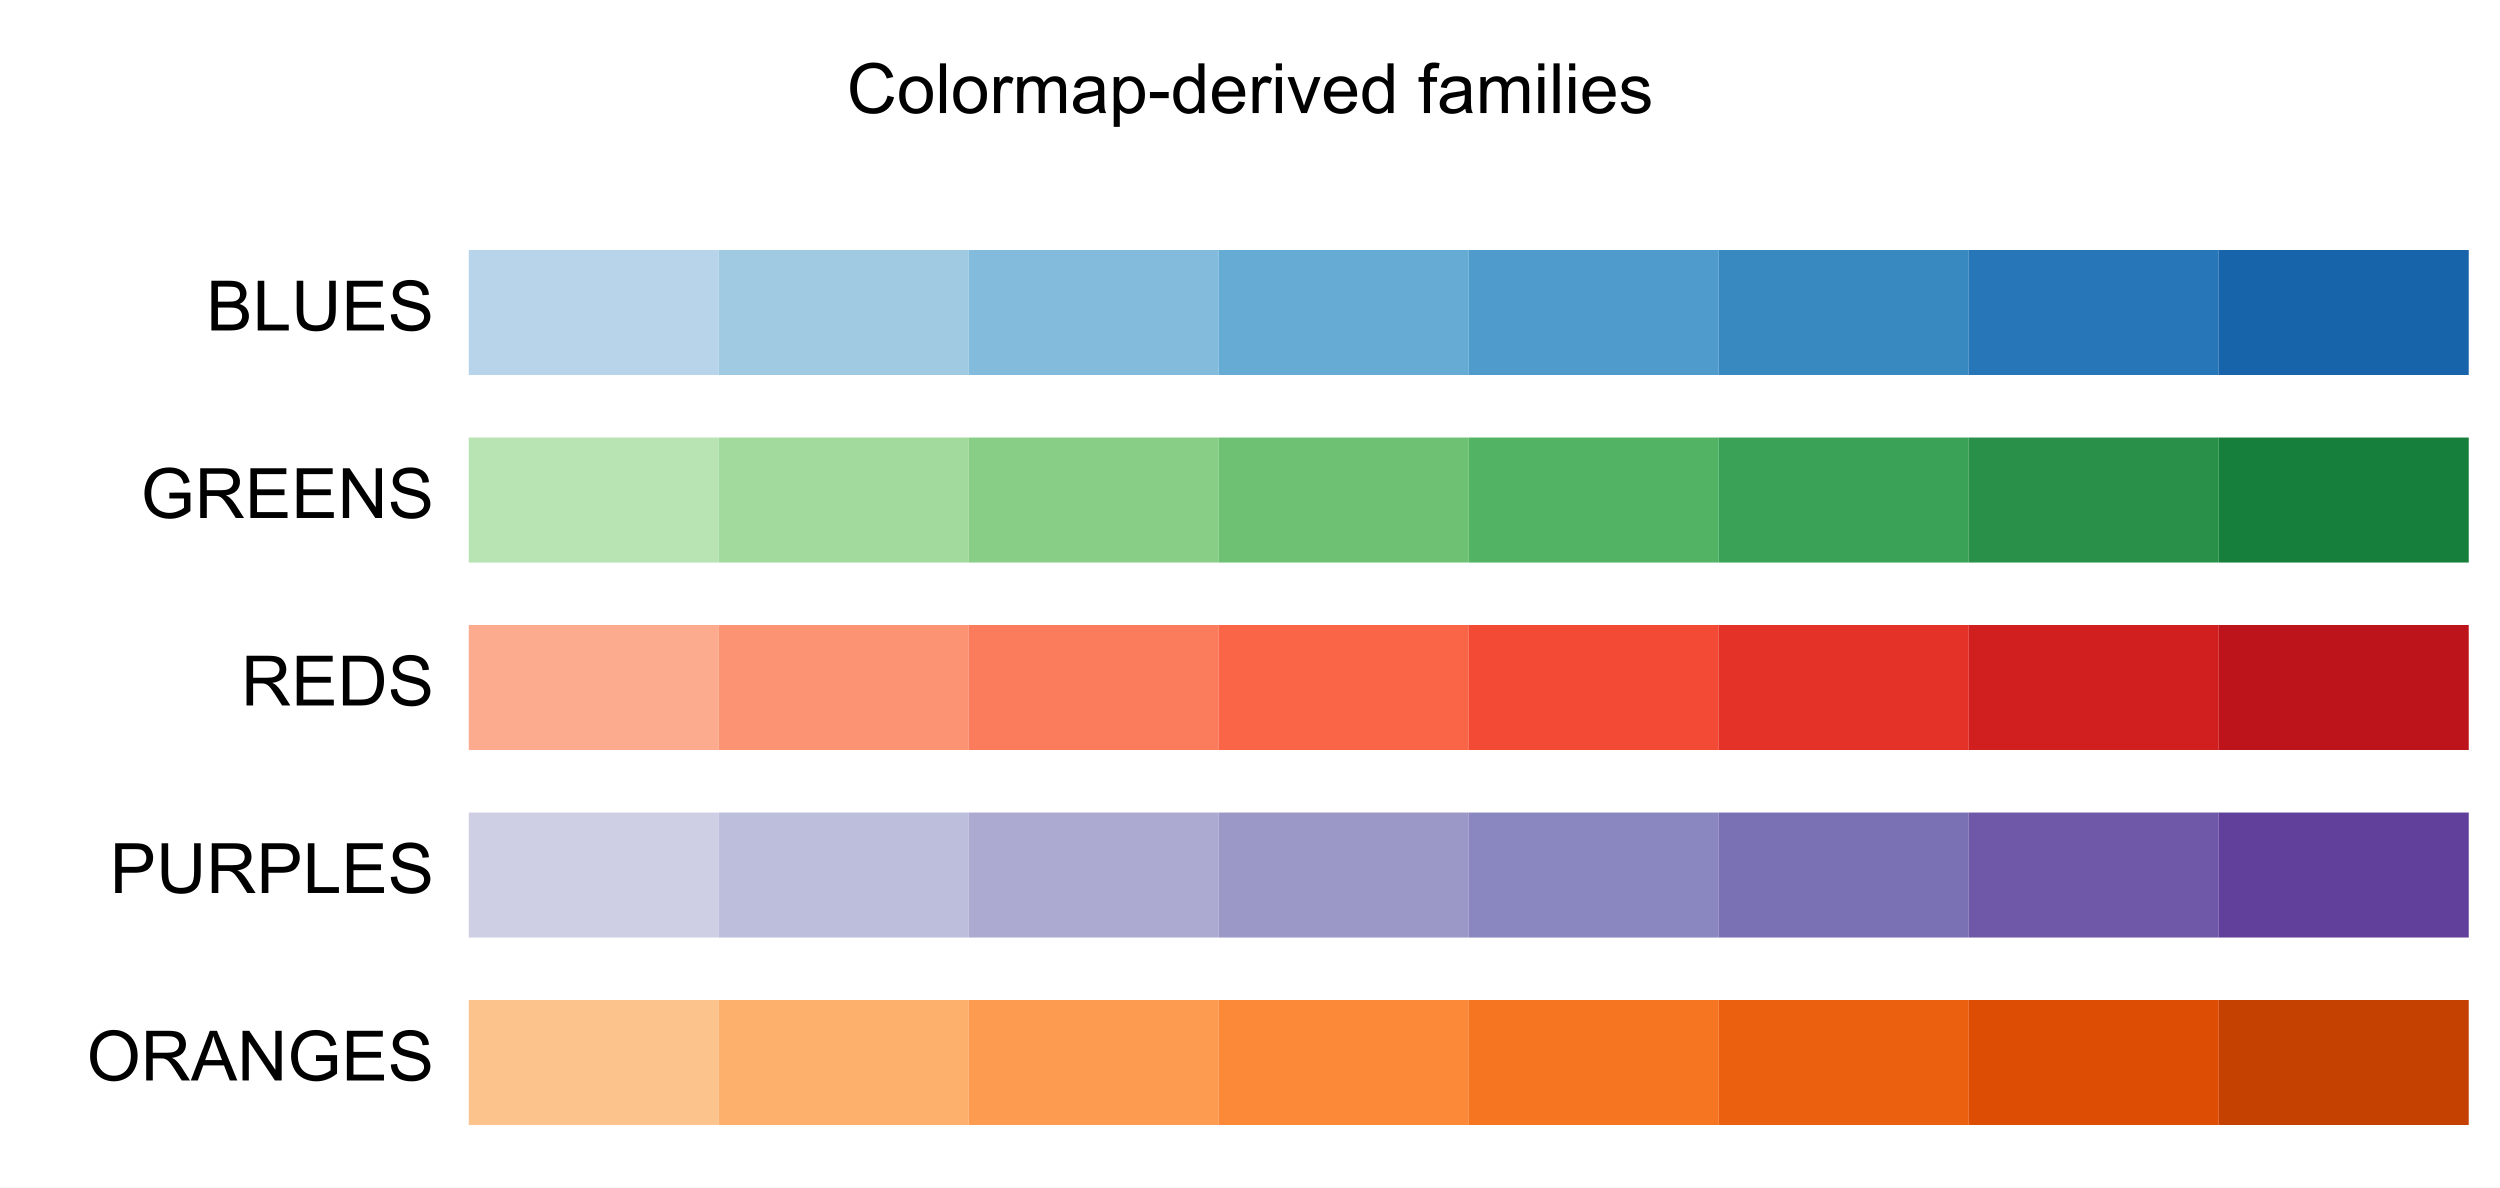
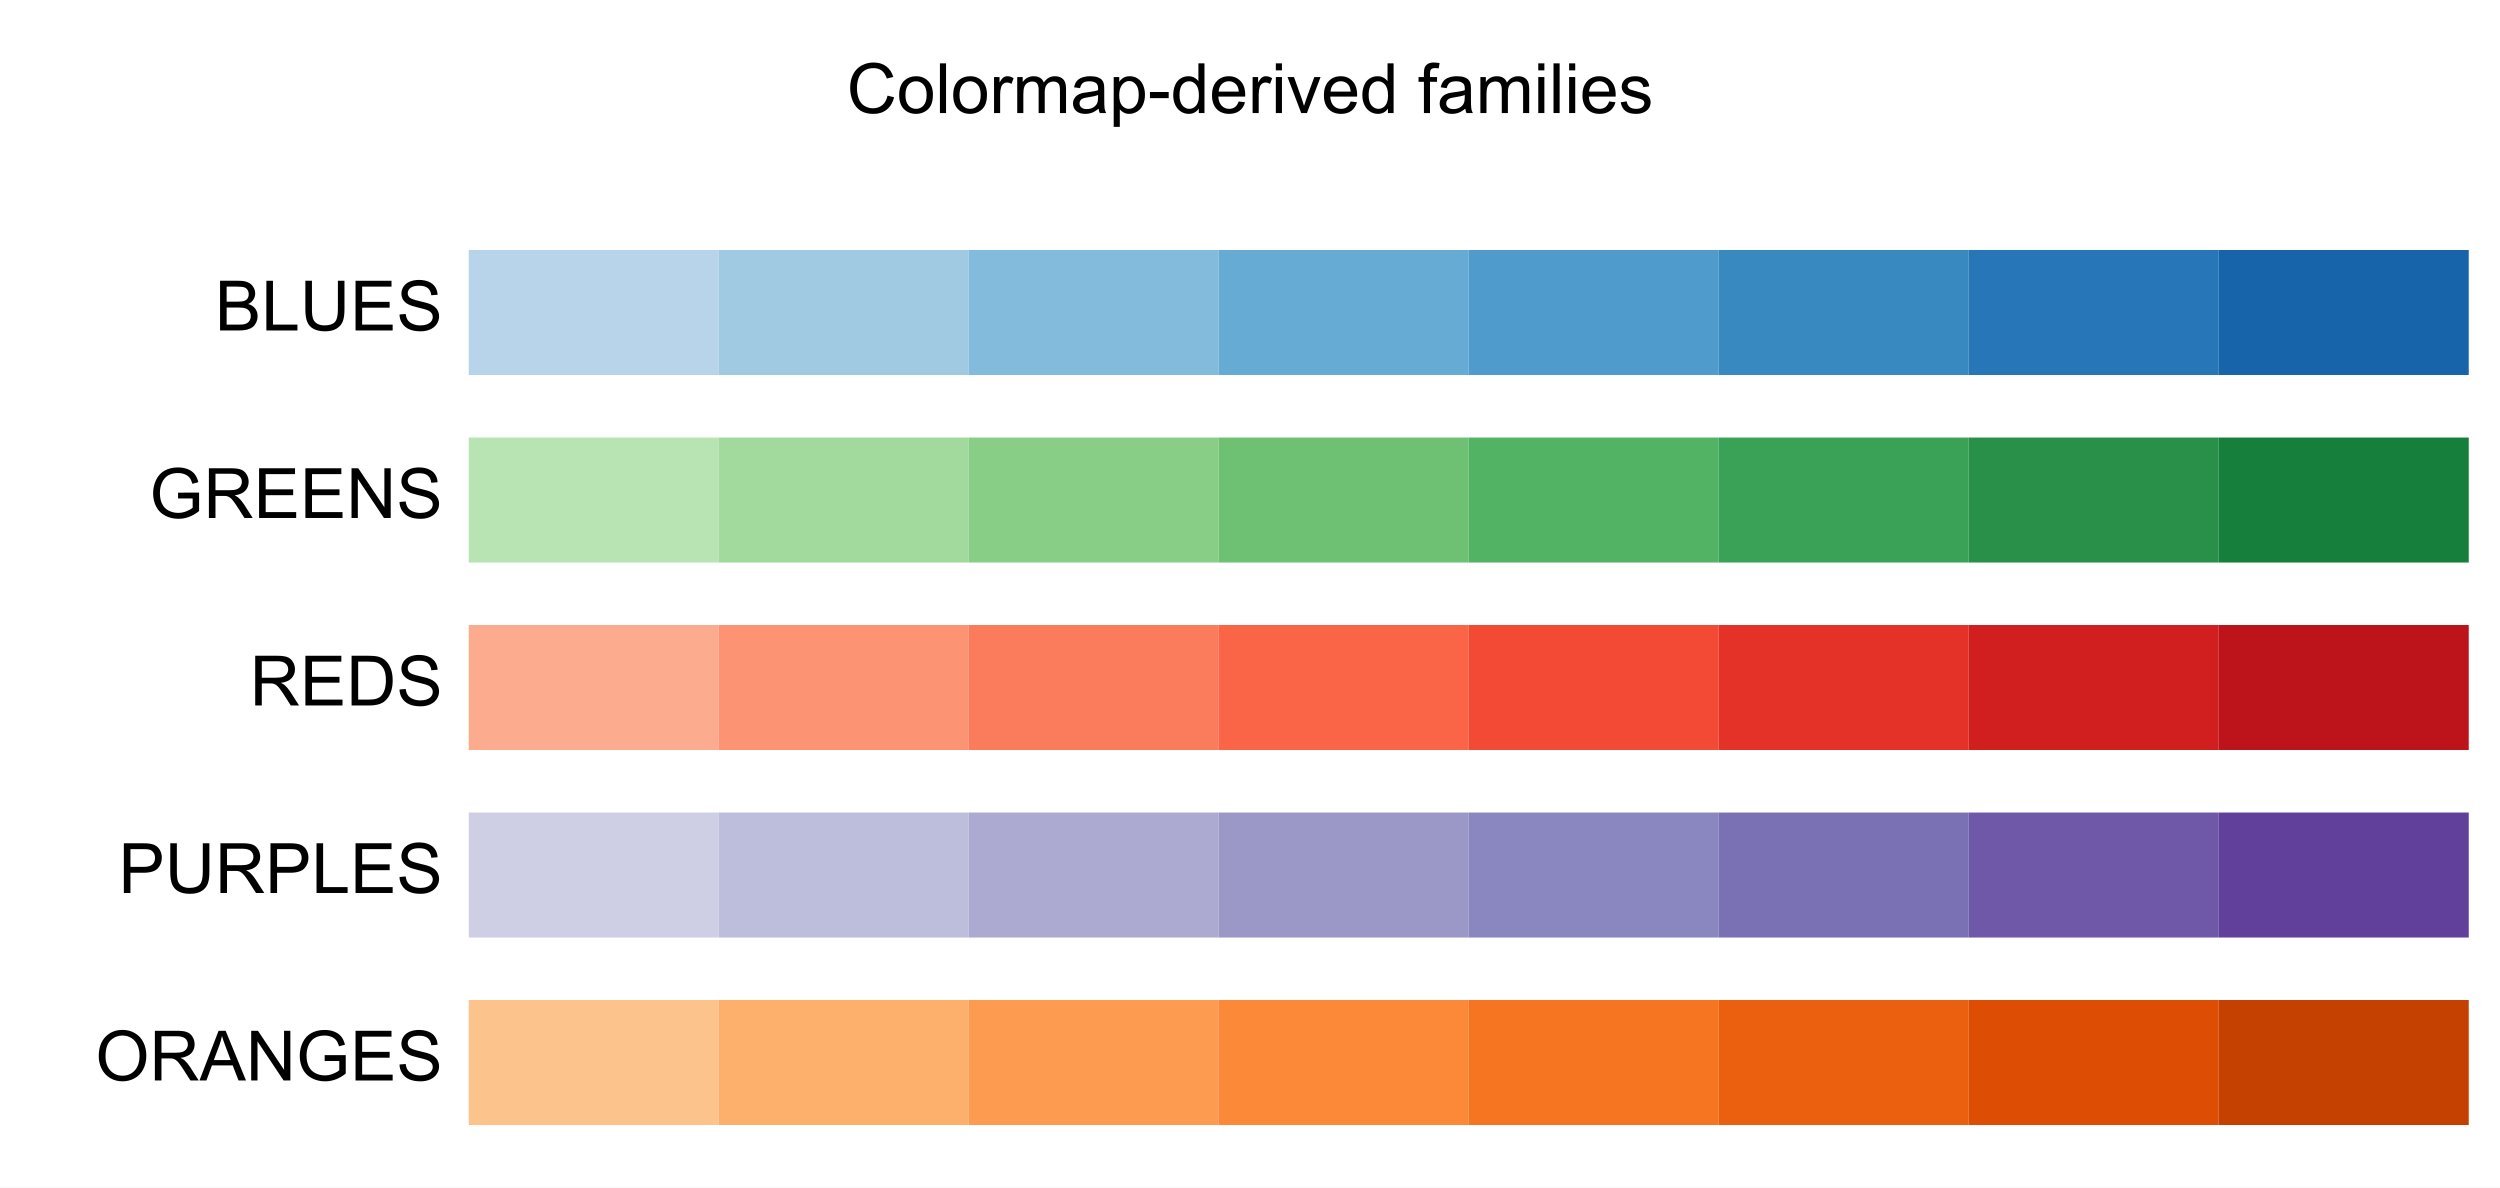
<svg xmlns="http://www.w3.org/2000/svg" xmlns:xlink="http://www.w3.org/1999/xlink" width="288pt" height="136.8pt" viewBox="0 0 288 136.8" version="1.1">
  <defs>
    <style type="text/css">*{stroke-linejoin: round; stroke-linecap: butt}</style>
  </defs>
  <g id="figure_1">
    <g id="patch_1">
      <path d="M 0 136.8  L 288 136.8  L 288 0  L 0 0  z " style="fill: #ffffff" />
    </g>
    <g id="axes_1">
      <g id="patch_2">
        <path d="M 54 129.6  L 82.8 129.6  L 82.8 115.2  L 54 115.2  z " clip-path="url(#p4931b7e55f)" style="fill: #fdc38d" />
      </g>
      <g id="patch_3">
        <path d="M 82.8 129.6  L 111.6 129.6  L 111.6 115.2  L 82.8 115.2  z " clip-path="url(#p4931b7e55f)" style="fill: #fdaf6c" />
      </g>
      <g id="patch_4">
        <path d="M 111.6 129.6  L 140.4 129.6  L 140.4 115.2  L 111.6 115.2  z " clip-path="url(#p4931b7e55f)" style="fill: #fd9c51" />
      </g>
      <g id="patch_5">
        <path d="M 140.4 129.6  L 169.2 129.6  L 169.2 115.2  L 140.4 115.2  z " clip-path="url(#p4931b7e55f)" style="fill: #fc8937" />
      </g>
      <g id="patch_6">
        <path d="M 169.2 129.6  L 198 129.6  L 198 115.2  L 169.2 115.2  z " clip-path="url(#p4931b7e55f)" style="fill: #f57520" />
      </g>
      <g id="patch_7">
        <path d="M 198 129.6  L 226.8 129.6  L 226.8 115.2  L 198 115.2  z " clip-path="url(#p4931b7e55f)" style="fill: #eb600e" />
      </g>
      <g id="patch_8">
        <path d="M 226.8 129.6  L 255.6 129.6  L 255.6 115.2  L 226.8 115.2  z " clip-path="url(#p4931b7e55f)" style="fill: #dd4d04" />
      </g>
      <g id="patch_9">
        <path d="M 255.6 129.6  L 284.4 129.6  L 284.4 115.2  L 255.6 115.2  z " clip-path="url(#p4931b7e55f)" style="fill: #c54102" />
      </g>
      <g id="matplotlib.axis_1" />
      <g id="matplotlib.axis_2">
        <g id="text_1">
-           <g transform="translate(9.99125 124.4726) scale(0.08 -0.08)">
+           <g transform="translate(10.99125 124.4726) scale(0.08 -0.08)">
            <defs>
              <path id="ArialMT-32" d="M 309 2231  Q 309 3372 921 4017  Q 1534 4663 2503 4663  Q 3138 4663 3647 4359  Q 4156 4056 4423 3514  Q 4691 2972 4691 2284  Q 4691 1588 4409 1038  Q 4128 488 3612 205  Q 3097 -78 2500 -78  Q 1853 -78 1343 234  Q 834 547 571 1087  Q 309 1628 309 2231  z M 934 2222  Q 934 1394 1379 917  Q 1825 441 2497 441  Q 3181 441 3623 922  Q 4066 1403 4066 2288  Q 4066 2847 3877 3264  Q 3688 3681 3323 3911  Q 2959 4141 2506 4141  Q 1863 4141 1398 3698  Q 934 3256 934 2222  z " transform="scale(0.015625)" />
              <path id="ArialMT-35" d="M 503 0  L 503 4581  L 2534 4581  Q 3147 4581 3465 4457  Q 3784 4334 3975 4021  Q 4166 3709 4166 3331  Q 4166 2844 3850 2509  Q 3534 2175 2875 2084  Q 3116 1969 3241 1856  Q 3506 1613 3744 1247  L 4541 0  L 3778 0  L 3172 953  Q 2906 1366 2734 1584  Q 2563 1803 2427 1890  Q 2291 1978 2150 2013  Q 2047 2034 1813 2034  L 1109 2034  L 1109 0  L 503 0  z M 1109 2559  L 2413 2559  Q 2828 2559 3062 2645  Q 3297 2731 3419 2920  Q 3541 3109 3541 3331  Q 3541 3656 3305 3865  Q 3069 4075 2559 4075  L 1109 4075  L 1109 2559  z " transform="scale(0.015625)" />
              <path id="ArialMT-24" d="M -9 0  L 1750 4581  L 2403 4581  L 4278 0  L 3588 0  L 3053 1388  L 1138 1388  L 634 0  L -9 0  z M 1313 1881  L 2866 1881  L 2388 3150  Q 2169 3728 2063 4100  Q 1975 3659 1816 3225  L 1313 1881  z " transform="scale(0.015625)" />
              <path id="ArialMT-31" d="M 488 0  L 488 4581  L 1109 4581  L 3516 984  L 3516 4581  L 4097 4581  L 4097 0  L 3475 0  L 1069 3600  L 1069 0  L 488 0  z " transform="scale(0.015625)" />
              <path id="ArialMT-2a" d="M 2638 1797  L 2638 2334  L 4578 2338  L 4578 638  Q 4131 281 3656 101  Q 3181 -78 2681 -78  Q 2006 -78 1454 211  Q 903 500 622 1047  Q 341 1594 341 2269  Q 341 2938 620 3517  Q 900 4097 1425 4378  Q 1950 4659 2634 4659  Q 3131 4659 3532 4498  Q 3934 4338 4162 4050  Q 4391 3763 4509 3300  L 3963 3150  Q 3859 3500 3706 3700  Q 3553 3900 3268 4020  Q 2984 4141 2638 4141  Q 2222 4141 1919 4014  Q 1616 3888 1430 3681  Q 1244 3475 1141 3228  Q 966 2803 966 2306  Q 966 1694 1177 1281  Q 1388 869 1791 669  Q 2194 469 2647 469  Q 3041 469 3416 620  Q 3791 772 3984 944  L 3984 1797  L 2638 1797  z " transform="scale(0.015625)" />
              <path id="ArialMT-28" d="M 506 0  L 506 4581  L 3819 4581  L 3819 4041  L 1113 4041  L 1113 2638  L 3647 2638  L 3647 2100  L 1113 2100  L 1113 541  L 3925 541  L 3925 0  L 506 0  z " transform="scale(0.015625)" />
              <path id="ArialMT-36" d="M 288 1472  L 859 1522  Q 900 1178 1048 958  Q 1197 738 1509 602  Q 1822 466 2213 466  Q 2559 466 2825 569  Q 3091 672 3220 851  Q 3350 1031 3350 1244  Q 3350 1459 3225 1620  Q 3100 1781 2813 1891  Q 2628 1963 1997 2114  Q 1366 2266 1113 2400  Q 784 2572 623 2826  Q 463 3081 463 3397  Q 463 3744 659 4045  Q 856 4347 1234 4503  Q 1613 4659 2075 4659  Q 2584 4659 2973 4495  Q 3363 4331 3572 4012  Q 3781 3694 3797 3291  L 3216 3247  Q 3169 3681 2898 3903  Q 2628 4125 2100 4125  Q 1550 4125 1298 3923  Q 1047 3722 1047 3438  Q 1047 3191 1225 3031  Q 1400 2872 2139 2705  Q 2878 2538 3153 2413  Q 3553 2228 3743 1945  Q 3934 1663 3934 1294  Q 3934 928 3725 604  Q 3516 281 3123 101  Q 2731 -78 2241 -78  Q 1619 -78 1198 103  Q 778 284 539 648  Q 300 1013 288 1472  z " transform="scale(0.015625)" />
            </defs>
            <use xlink:href="#ArialMT-32" />
            <use xlink:href="#ArialMT-35" transform="translate(77.78125 0)" />
            <use xlink:href="#ArialMT-24" transform="translate(150 0)" />
            <use xlink:href="#ArialMT-31" transform="translate(216.7031 0)" />
            <use xlink:href="#ArialMT-2a" transform="translate(288.9219 0)" />
            <use xlink:href="#ArialMT-28" transform="translate(366.7031 0)" />
            <use xlink:href="#ArialMT-36" transform="translate(433.4062 0)" />
          </g>
        </g>
      </g>
    </g>
    <g id="axes_2">
      <g id="patch_10">
        <path d="M 54 108  L 82.8 108  L 82.8 93.6  L 54 93.6  z " clip-path="url(#p77c99b44c9)" style="fill: #cecfe5" />
      </g>
      <g id="patch_11">
        <path d="M 82.8 108  L 111.6 108  L 111.6 93.6  L 82.8 93.6  z " clip-path="url(#p77c99b44c9)" style="fill: #bdbedc" />
      </g>
      <g id="patch_12">
        <path d="M 111.6 108  L 140.4 108  L 140.4 93.6  L 111.6 93.6  z " clip-path="url(#p77c99b44c9)" style="fill: #acaad1" />
      </g>
      <g id="patch_13">
        <path d="M 140.4 108  L 169.2 108  L 169.2 93.6  L 140.4 93.6  z " clip-path="url(#p77c99b44c9)" style="fill: #9b97c6" />
      </g>
      <g id="patch_14">
        <path d="M 169.2 108  L 198 108  L 198 93.6  L 169.2 93.6  z " clip-path="url(#p77c99b44c9)" style="fill: #8a86bf" />
      </g>
      <g id="patch_15">
        <path d="M 198 108  L 226.8 108  L 226.8 93.6  L 198 93.6  z " clip-path="url(#p77c99b44c9)" style="fill: #7a71b4" />
      </g>
      <g id="patch_16">
        <path d="M 226.8 108  L 255.6 108  L 255.6 93.6  L 226.8 93.6  z " clip-path="url(#p77c99b44c9)" style="fill: #6e58a7" />
      </g>
      <g id="patch_17">
        <path d="M 255.6 108  L 284.4 108  L 284.4 93.6  L 255.6 93.6  z " clip-path="url(#p77c99b44c9)" style="fill: #61409b" />
      </g>
      <g id="matplotlib.axis_3" />
      <g id="matplotlib.axis_4">
        <g id="text_2">
-           <g transform="translate(12.65125 102.8703) scale(0.08 -0.08)">
+           <g transform="translate(13.65125 102.8703) scale(0.08 -0.08)">
            <defs>
              <path id="ArialMT-33" d="M 494 0  L 494 4581  L 2222 4581  Q 2678 4581 2919 4538  Q 3256 4481 3484 4323  Q 3713 4166 3852 3881  Q 3991 3597 3991 3256  Q 3991 2672 3619 2267  Q 3247 1863 2275 1863  L 1100 1863  L 1100 0  L 494 0  z M 1100 2403  L 2284 2403  Q 2872 2403 3119 2622  Q 3366 2841 3366 3238  Q 3366 3525 3220 3729  Q 3075 3934 2838 4000  Q 2684 4041 2272 4041  L 1100 4041  L 1100 2403  z " transform="scale(0.015625)" />
              <path id="ArialMT-38" d="M 3500 4581  L 4106 4581  L 4106 1934  Q 4106 1244 3950 837  Q 3794 431 3386 176  Q 2978 -78 2316 -78  Q 1672 -78 1262 144  Q 853 366 678 786  Q 503 1206 503 1934  L 503 4581  L 1109 4581  L 1109 1938  Q 1109 1341 1220 1058  Q 1331 775 1601 622  Q 1872 469 2263 469  Q 2931 469 3215 772  Q 3500 1075 3500 1938  L 3500 4581  z " transform="scale(0.015625)" />
              <path id="ArialMT-2f" d="M 469 0  L 469 4581  L 1075 4581  L 1075 541  L 3331 541  L 3331 0  L 469 0  z " transform="scale(0.015625)" />
            </defs>
            <use xlink:href="#ArialMT-33" />
            <use xlink:href="#ArialMT-38" transform="translate(66.70312 0)" />
            <use xlink:href="#ArialMT-35" transform="translate(138.9219 0)" />
            <use xlink:href="#ArialMT-33" transform="translate(211.1406 0)" />
            <use xlink:href="#ArialMT-2f" transform="translate(277.8438 0)" />
            <use xlink:href="#ArialMT-28" transform="translate(333.4531 0)" />
            <use xlink:href="#ArialMT-36" transform="translate(400.1562 0)" />
          </g>
        </g>
      </g>
    </g>
    <g id="axes_3">
      <g id="patch_18">
        <path d="M 54 86.4  L 82.8 86.4  L 82.8 72  L 54 72  z " clip-path="url(#pc95d8a2614)" style="fill: #fcab8f" />
      </g>
      <g id="patch_19">
        <path d="M 82.8 86.4  L 111.6 86.4  L 111.6 72  L 82.8 72  z " clip-path="url(#pc95d8a2614)" style="fill: #fc9373" />
      </g>
      <g id="patch_20">
        <path d="M 111.6 86.4  L 140.4 86.4  L 140.4 72  L 111.6 72  z " clip-path="url(#pc95d8a2614)" style="fill: #fb7c5c" />
      </g>
      <g id="patch_21">
        <path d="M 140.4 86.4  L 169.2 86.4  L 169.2 72  L 140.4 72  z " clip-path="url(#pc95d8a2614)" style="fill: #fa6547" />
      </g>
      <g id="patch_22">
        <path d="M 169.2 86.4  L 198 86.4  L 198 72  L 169.2 72  z " clip-path="url(#pc95d8a2614)" style="fill: #f34a36" />
      </g>
      <g id="patch_23">
        <path d="M 198 86.4  L 226.8 86.4  L 226.8 72  L 198 72  z " clip-path="url(#pc95d8a2614)" style="fill: #e53228" />
      </g>
      <g id="patch_24">
        <path d="M 226.8 86.4  L 255.6 86.4  L 255.6 72  L 226.8 72  z " clip-path="url(#pc95d8a2614)" style="fill: #d11e1f" />
      </g>
      <g id="patch_25">
        <path d="M 255.6 86.4  L 284.4 86.4  L 284.4 72  L 255.6 72  z " clip-path="url(#pc95d8a2614)" style="fill: #bc141a" />
      </g>
      <g id="matplotlib.axis_5" />
      <g id="matplotlib.axis_6">
        <g id="text_3">
-           <g transform="translate(27.7725 81.27031) scale(0.08 -0.08)">
+           <g transform="translate(28.7725 81.27031) scale(0.08 -0.08)">
            <defs>
              <path id="ArialMT-27" d="M 494 0  L 494 4581  L 2072 4581  Q 2606 4581 2888 4516  Q 3281 4425 3559 4188  Q 3922 3881 4101 3404  Q 4281 2928 4281 2316  Q 4281 1794 4159 1391  Q 4038 988 3847 723  Q 3656 459 3429 307  Q 3203 156 2883 78  Q 2563 0 2147 0  L 494 0  z M 1100 541  L 2078 541  Q 2531 541 2789 625  Q 3047 709 3200 863  Q 3416 1078 3536 1442  Q 3656 1806 3656 2325  Q 3656 3044 3420 3430  Q 3184 3816 2847 3947  Q 2603 4041 2063 4041  L 1100 4041  L 1100 541  z " transform="scale(0.015625)" />
            </defs>
            <use xlink:href="#ArialMT-35" />
            <use xlink:href="#ArialMT-28" transform="translate(72.21875 0)" />
            <use xlink:href="#ArialMT-27" transform="translate(138.9219 0)" />
            <use xlink:href="#ArialMT-36" transform="translate(211.1406 0)" />
          </g>
        </g>
      </g>
    </g>
    <g id="axes_4">
      <g id="patch_26">
        <path d="M 54 64.8  L 82.8 64.8  L 82.8 50.4  L 54 50.4  z " clip-path="url(#p704dd1e765)" style="fill: #b8e3b2" />
      </g>
      <g id="patch_27">
        <path d="M 82.8 64.8  L 111.6 64.8  L 111.6 50.4  L 82.8 50.4  z " clip-path="url(#p704dd1e765)" style="fill: #a2d99c" />
      </g>
      <g id="patch_28">
        <path d="M 111.6 64.8  L 140.4 64.8  L 140.4 50.4  L 111.6 50.4  z " clip-path="url(#p704dd1e765)" style="fill: #88ce87" />
      </g>
      <g id="patch_29">
        <path d="M 140.4 64.8  L 169.2 64.8  L 169.2 50.4  L 140.4 50.4  z " clip-path="url(#p704dd1e765)" style="fill: #6ec173" />
      </g>
      <g id="patch_30">
        <path d="M 169.2 64.8  L 198 64.8  L 198 50.4  L 169.2 50.4  z " clip-path="url(#p704dd1e765)" style="fill: #52b365" />
      </g>
      <g id="patch_31">
        <path d="M 198 64.8  L 226.8 64.8  L 226.8 50.4  L 198 50.4  z " clip-path="url(#p704dd1e765)" style="fill: #39a257" />
      </g>
      <g id="patch_32">
        <path d="M 226.8 64.8  L 255.6 64.8  L 255.6 50.4  L 226.8 50.4  z " clip-path="url(#p704dd1e765)" style="fill: #289049" />
      </g>
      <g id="patch_33">
        <path d="M 255.6 64.8  L 284.4 64.8  L 284.4 50.4  L 255.6 50.4  z " clip-path="url(#p704dd1e765)" style="fill: #157f3b" />
      </g>
      <g id="matplotlib.axis_7" />
      <g id="matplotlib.axis_8">
        <g id="text_4">
-           <g transform="translate(16.21375 59.67031) scale(0.08 -0.08)">
+           <g transform="translate(17.21375 59.67031) scale(0.08 -0.08)">
            <use xlink:href="#ArialMT-2a" />
            <use xlink:href="#ArialMT-35" transform="translate(77.78125 0)" />
            <use xlink:href="#ArialMT-28" transform="translate(150 0)" />
            <use xlink:href="#ArialMT-28" transform="translate(216.7031 0)" />
            <use xlink:href="#ArialMT-31" transform="translate(283.4062 0)" />
            <use xlink:href="#ArialMT-36" transform="translate(355.625 0)" />
          </g>
        </g>
      </g>
    </g>
    <g id="axes_5">
      <g id="patch_34">
        <path d="M 54 43.2  L 82.8 43.2  L 82.8 28.8  L 54 28.8  z " clip-path="url(#p2d35993cda)" style="fill: #b7d4ea" />
      </g>
      <g id="patch_35">
        <path d="M 82.8 43.2  L 111.6 43.2  L 111.6 28.8  L 82.8 28.8  z " clip-path="url(#p2d35993cda)" style="fill: #9fcae1" />
      </g>
      <g id="patch_36">
        <path d="M 111.6 43.2  L 140.4 43.2  L 140.4 28.8  L 111.6 28.8  z " clip-path="url(#p2d35993cda)" style="fill: #82bbdb" />
      </g>
      <g id="patch_37">
        <path d="M 140.4 43.2  L 169.2 43.2  L 169.2 28.8  L 140.4 28.8  z " clip-path="url(#p2d35993cda)" style="fill: #66abd4" />
      </g>
      <g id="patch_38">
        <path d="M 169.2 43.2  L 198 43.2  L 198 28.8  L 169.2 28.8  z " clip-path="url(#p2d35993cda)" style="fill: #4f9bcb" />
      </g>
      <g id="patch_39">
        <path d="M 198 43.2  L 226.8 43.2  L 226.8 28.8  L 198 28.8  z " clip-path="url(#p2d35993cda)" style="fill: #3989c1" />
      </g>
      <g id="patch_40">
        <path d="M 226.8 43.2  L 255.6 43.2  L 255.6 28.8  L 226.8 28.8  z " clip-path="url(#p2d35993cda)" style="fill: #2676b8" />
      </g>
      <g id="patch_41">
        <path d="M 255.6 43.2  L 284.4 43.2  L 284.4 28.8  L 255.6 28.8  z " clip-path="url(#p2d35993cda)" style="fill: #1764ab" />
      </g>
      <g id="matplotlib.axis_9" />
      <g id="matplotlib.axis_10">
        <g id="text_5">
-           <g transform="translate(23.765 38.07031) scale(0.08 -0.08)">
+           <g transform="translate(24.765 38.07031) scale(0.08 -0.08)">
            <defs>
              <path id="ArialMT-25" d="M 469 0  L 469 4581  L 2188 4581  Q 2713 4581 3030 4442  Q 3347 4303 3526 4014  Q 3706 3725 3706 3409  Q 3706 3116 3547 2856  Q 3388 2597 3066 2438  Q 3481 2316 3704 2022  Q 3928 1728 3928 1328  Q 3928 1006 3792 729  Q 3656 453 3456 303  Q 3256 153 2954 76  Q 2653 0 2216 0  L 469 0  z M 1075 2656  L 2066 2656  Q 2469 2656 2644 2709  Q 2875 2778 2992 2937  Q 3109 3097 3109 3338  Q 3109 3566 3000 3739  Q 2891 3913 2687 3977  Q 2484 4041 1991 4041  L 1075 4041  L 1075 2656  z M 1075 541  L 2216 541  Q 2509 541 2628 563  Q 2838 600 2978 687  Q 3119 775 3209 942  Q 3300 1109 3300 1328  Q 3300 1584 3169 1773  Q 3038 1963 2805 2039  Q 2572 2116 2134 2116  L 1075 2116  L 1075 541  z " transform="scale(0.015625)" />
            </defs>
            <use xlink:href="#ArialMT-25" />
            <use xlink:href="#ArialMT-2f" transform="translate(66.70312 0)" />
            <use xlink:href="#ArialMT-38" transform="translate(122.3125 0)" />
            <use xlink:href="#ArialMT-28" transform="translate(194.5312 0)" />
            <use xlink:href="#ArialMT-36" transform="translate(261.2344 0)" />
          </g>
        </g>
      </g>
    </g>
    <g id="text_6">
      <g transform="translate(97.54188 13.02422) scale(0.08 -0.08)">
        <defs>
          <path id="ArialMT-26" d="M 3763 1606  L 4369 1453  Q 4178 706 3683 314  Q 3188 -78 2472 -78  Q 1731 -78 1267 223  Q 803 525 561 1097  Q 319 1669 319 2325  Q 319 3041 592 3573  Q 866 4106 1370 4382  Q 1875 4659 2481 4659  Q 3169 4659 3637 4309  Q 4106 3959 4291 3325  L 3694 3184  Q 3534 3684 3231 3912  Q 2928 4141 2469 4141  Q 1941 4141 1586 3887  Q 1231 3634 1087 3207  Q 944 2781 944 2328  Q 944 1744 1114 1308  Q 1284 872 1643 656  Q 2003 441 2422 441  Q 2931 441 3284 734  Q 3638 1028 3763 1606  z " transform="scale(0.015625)" />
          <path id="ArialMT-52" d="M 213 1659  Q 213 2581 725 3025  Q 1153 3394 1769 3394  Q 2453 3394 2887 2945  Q 3322 2497 3322 1706  Q 3322 1066 3130 698  Q 2938 331 2570 128  Q 2203 -75 1769 -75  Q 1072 -75 642 372  Q 213 819 213 1659  z M 791 1659  Q 791 1022 1069 705  Q 1347 388 1769 388  Q 2188 388 2466 706  Q 2744 1025 2744 1678  Q 2744 2294 2464 2611  Q 2184 2928 1769 2928  Q 1347 2928 1069 2612  Q 791 2297 791 1659  z " transform="scale(0.015625)" />
          <path id="ArialMT-4f" d="M 409 0  L 409 4581  L 972 4581  L 972 0  L 409 0  z " transform="scale(0.015625)" />
          <path id="ArialMT-55" d="M 416 0  L 416 3319  L 922 3319  L 922 2816  Q 1116 3169 1280 3281  Q 1444 3394 1641 3394  Q 1925 3394 2219 3213  L 2025 2691  Q 1819 2813 1613 2813  Q 1428 2813 1281 2702  Q 1134 2591 1072 2394  Q 978 2094 978 1738  L 978 0  L 416 0  z " transform="scale(0.015625)" />
          <path id="ArialMT-50" d="M 422 0  L 422 3319  L 925 3319  L 925 2853  Q 1081 3097 1340 3245  Q 1600 3394 1931 3394  Q 2300 3394 2536 3241  Q 2772 3088 2869 2813  Q 3263 3394 3894 3394  Q 4388 3394 4653 3120  Q 4919 2847 4919 2278  L 4919 0  L 4359 0  L 4359 2091  Q 4359 2428 4304 2576  Q 4250 2725 4106 2815  Q 3963 2906 3769 2906  Q 3419 2906 3187 2673  Q 2956 2441 2956 1928  L 2956 0  L 2394 0  L 2394 2156  Q 2394 2531 2256 2718  Q 2119 2906 1806 2906  Q 1569 2906 1367 2781  Q 1166 2656 1075 2415  Q 984 2175 984 1722  L 984 0  L 422 0  z " transform="scale(0.015625)" />
          <path id="ArialMT-44" d="M 2588 409  Q 2275 144 1986 34  Q 1697 -75 1366 -75  Q 819 -75 525 192  Q 231 459 231 875  Q 231 1119 342 1320  Q 453 1522 633 1644  Q 813 1766 1038 1828  Q 1203 1872 1538 1913  Q 2219 1994 2541 2106  Q 2544 2222 2544 2253  Q 2544 2597 2384 2738  Q 2169 2928 1744 2928  Q 1347 2928 1158 2789  Q 969 2650 878 2297  L 328 2372  Q 403 2725 575 2942  Q 747 3159 1072 3276  Q 1397 3394 1825 3394  Q 2250 3394 2515 3294  Q 2781 3194 2906 3042  Q 3031 2891 3081 2659  Q 3109 2516 3109 2141  L 3109 1391  Q 3109 606 3145 398  Q 3181 191 3288 0  L 2700 0  Q 2613 175 2588 409  z M 2541 1666  Q 2234 1541 1622 1453  Q 1275 1403 1131 1340  Q 988 1278 909 1158  Q 831 1038 831 891  Q 831 666 1001 516  Q 1172 366 1500 366  Q 1825 366 2078 508  Q 2331 650 2450 897  Q 2541 1088 2541 1459  L 2541 1666  z " transform="scale(0.015625)" />
          <path id="ArialMT-53" d="M 422 -1272  L 422 3319  L 934 3319  L 934 2888  Q 1116 3141 1344 3267  Q 1572 3394 1897 3394  Q 2322 3394 2647 3175  Q 2972 2956 3137 2557  Q 3303 2159 3303 1684  Q 3303 1175 3120 767  Q 2938 359 2589 142  Q 2241 -75 1856 -75  Q 1575 -75 1351 44  Q 1128 163 984 344  L 984 -1272  L 422 -1272  z M 931 1641  Q 931 1000 1190 694  Q 1450 388 1819 388  Q 2194 388 2461 705  Q 2728 1022 2728 1688  Q 2728 2322 2467 2637  Q 2206 2953 1844 2953  Q 1484 2953 1207 2617  Q 931 2281 931 1641  z " transform="scale(0.015625)" />
          <path id="ArialMT-10" d="M 203 1375  L 203 1941  L 1931 1941  L 1931 1375  L 203 1375  z " transform="scale(0.015625)" />
          <path id="ArialMT-47" d="M 2575 0  L 2575 419  Q 2259 -75 1647 -75  Q 1250 -75 917 144  Q 584 363 401 755  Q 219 1147 219 1656  Q 219 2153 384 2558  Q 550 2963 881 3178  Q 1213 3394 1622 3394  Q 1922 3394 2156 3267  Q 2391 3141 2538 2938  L 2538 4581  L 3097 4581  L 3097 0  L 2575 0  z M 797 1656  Q 797 1019 1065 703  Q 1334 388 1700 388  Q 2069 388 2326 689  Q 2584 991 2584 1609  Q 2584 2291 2321 2609  Q 2059 2928 1675 2928  Q 1300 2928 1048 2622  Q 797 2316 797 1656  z " transform="scale(0.015625)" />
          <path id="ArialMT-48" d="M 2694 1069  L 3275 997  Q 3138 488 2766 206  Q 2394 -75 1816 -75  Q 1088 -75 661 373  Q 234 822 234 1631  Q 234 2469 665 2931  Q 1097 3394 1784 3394  Q 2450 3394 2872 2941  Q 3294 2488 3294 1666  Q 3294 1616 3291 1516  L 816 1516  Q 847 969 1125 678  Q 1403 388 1819 388  Q 2128 388 2347 550  Q 2566 713 2694 1069  z M 847 1978  L 2700 1978  Q 2663 2397 2488 2606  Q 2219 2931 1791 2931  Q 1403 2931 1139 2672  Q 875 2413 847 1978  z " transform="scale(0.015625)" />
          <path id="ArialMT-4c" d="M 425 3934  L 425 4581  L 988 4581  L 988 3934  L 425 3934  z M 425 0  L 425 3319  L 988 3319  L 988 0  L 425 0  z " transform="scale(0.015625)" />
          <path id="ArialMT-59" d="M 1344 0  L 81 3319  L 675 3319  L 1388 1331  Q 1503 1009 1600 663  Q 1675 925 1809 1294  L 2547 3319  L 3125 3319  L 1869 0  L 1344 0  z " transform="scale(0.015625)" />
          <path id="ArialMT-3" transform="scale(0.015625)" />
          <path id="ArialMT-49" d="M 556 0  L 556 2881  L 59 2881  L 59 3319  L 556 3319  L 556 3672  Q 556 4006 616 4169  Q 697 4388 901 4523  Q 1106 4659 1475 4659  Q 1713 4659 2000 4603  L 1916 4113  Q 1741 4144 1584 4144  Q 1328 4144 1222 4034  Q 1116 3925 1116 3625  L 1116 3319  L 1763 3319  L 1763 2881  L 1116 2881  L 1116 0  L 556 0  z " transform="scale(0.015625)" />
          <path id="ArialMT-56" d="M 197 991  L 753 1078  Q 800 744 1014 566  Q 1228 388 1613 388  Q 2000 388 2187 545  Q 2375 703 2375 916  Q 2375 1106 2209 1216  Q 2094 1291 1634 1406  Q 1016 1563 777 1677  Q 538 1791 414 1992  Q 291 2194 291 2438  Q 291 2659 392 2848  Q 494 3038 669 3163  Q 800 3259 1026 3326  Q 1253 3394 1513 3394  Q 1903 3394 2198 3281  Q 2494 3169 2634 2976  Q 2775 2784 2828 2463  L 2278 2388  Q 2241 2644 2061 2787  Q 1881 2931 1553 2931  Q 1166 2931 1000 2803  Q 834 2675 834 2503  Q 834 2394 903 2306  Q 972 2216 1119 2156  Q 1203 2125 1616 2013  Q 2213 1853 2448 1751  Q 2684 1650 2818 1456  Q 2953 1263 2953 975  Q 2953 694 2789 445  Q 2625 197 2315 61  Q 2006 -75 1616 -75  Q 969 -75 630 194  Q 291 463 197 991  z " transform="scale(0.015625)" />
        </defs>
        <use xlink:href="#ArialMT-26" />
        <use xlink:href="#ArialMT-52" transform="translate(72.21875 0)" />
        <use xlink:href="#ArialMT-4f" transform="translate(127.8281 0)" />
        <use xlink:href="#ArialMT-52" transform="translate(150.0469 0)" />
        <use xlink:href="#ArialMT-55" transform="translate(205.6562 0)" />
        <use xlink:href="#ArialMT-50" transform="translate(238.9531 0)" />
        <use xlink:href="#ArialMT-44" transform="translate(322.25 0)" />
        <use xlink:href="#ArialMT-53" transform="translate(377.8594 0)" />
        <use xlink:href="#ArialMT-10" transform="translate(433.4688 0)" />
        <use xlink:href="#ArialMT-47" transform="translate(466.7656 0)" />
        <use xlink:href="#ArialMT-48" transform="translate(522.375 0)" />
        <use xlink:href="#ArialMT-55" transform="translate(577.9844 0)" />
        <use xlink:href="#ArialMT-4c" transform="translate(611.2812 0)" />
        <use xlink:href="#ArialMT-59" transform="translate(633.5 0)" />
        <use xlink:href="#ArialMT-48" transform="translate(683.5 0)" />
        <use xlink:href="#ArialMT-47" transform="translate(739.1094 0)" />
        <use xlink:href="#ArialMT-3" transform="translate(794.7188 0)" />
        <use xlink:href="#ArialMT-49" transform="translate(822.5 0)" />
        <use xlink:href="#ArialMT-44" transform="translate(850.2812 0)" />
        <use xlink:href="#ArialMT-50" transform="translate(905.8906 0)" />
        <use xlink:href="#ArialMT-4c" transform="translate(989.1875 0)" />
        <use xlink:href="#ArialMT-4f" transform="translate(1011.406 0)" />
        <use xlink:href="#ArialMT-4c" transform="translate(1033.625 0)" />
        <use xlink:href="#ArialMT-48" transform="translate(1055.844 0)" />
        <use xlink:href="#ArialMT-56" transform="translate(1111.453 0)" />
      </g>
    </g>
  </g>
  <defs>
    <clipPath id="p4931b7e55f">
      <rect x="54" y="115.2" width="230.4" height="14.4" />
    </clipPath>
    <clipPath id="p77c99b44c9">
      <rect x="54" y="93.6" width="230.4" height="14.4" />
    </clipPath>
    <clipPath id="pc95d8a2614">
      <rect x="54" y="72" width="230.4" height="14.4" />
    </clipPath>
    <clipPath id="p704dd1e765">
      <rect x="54" y="50.4" width="230.4" height="14.4" />
    </clipPath>
    <clipPath id="p2d35993cda">
      <rect x="54" y="28.8" width="230.4" height="14.4" />
    </clipPath>
  </defs>
</svg>
